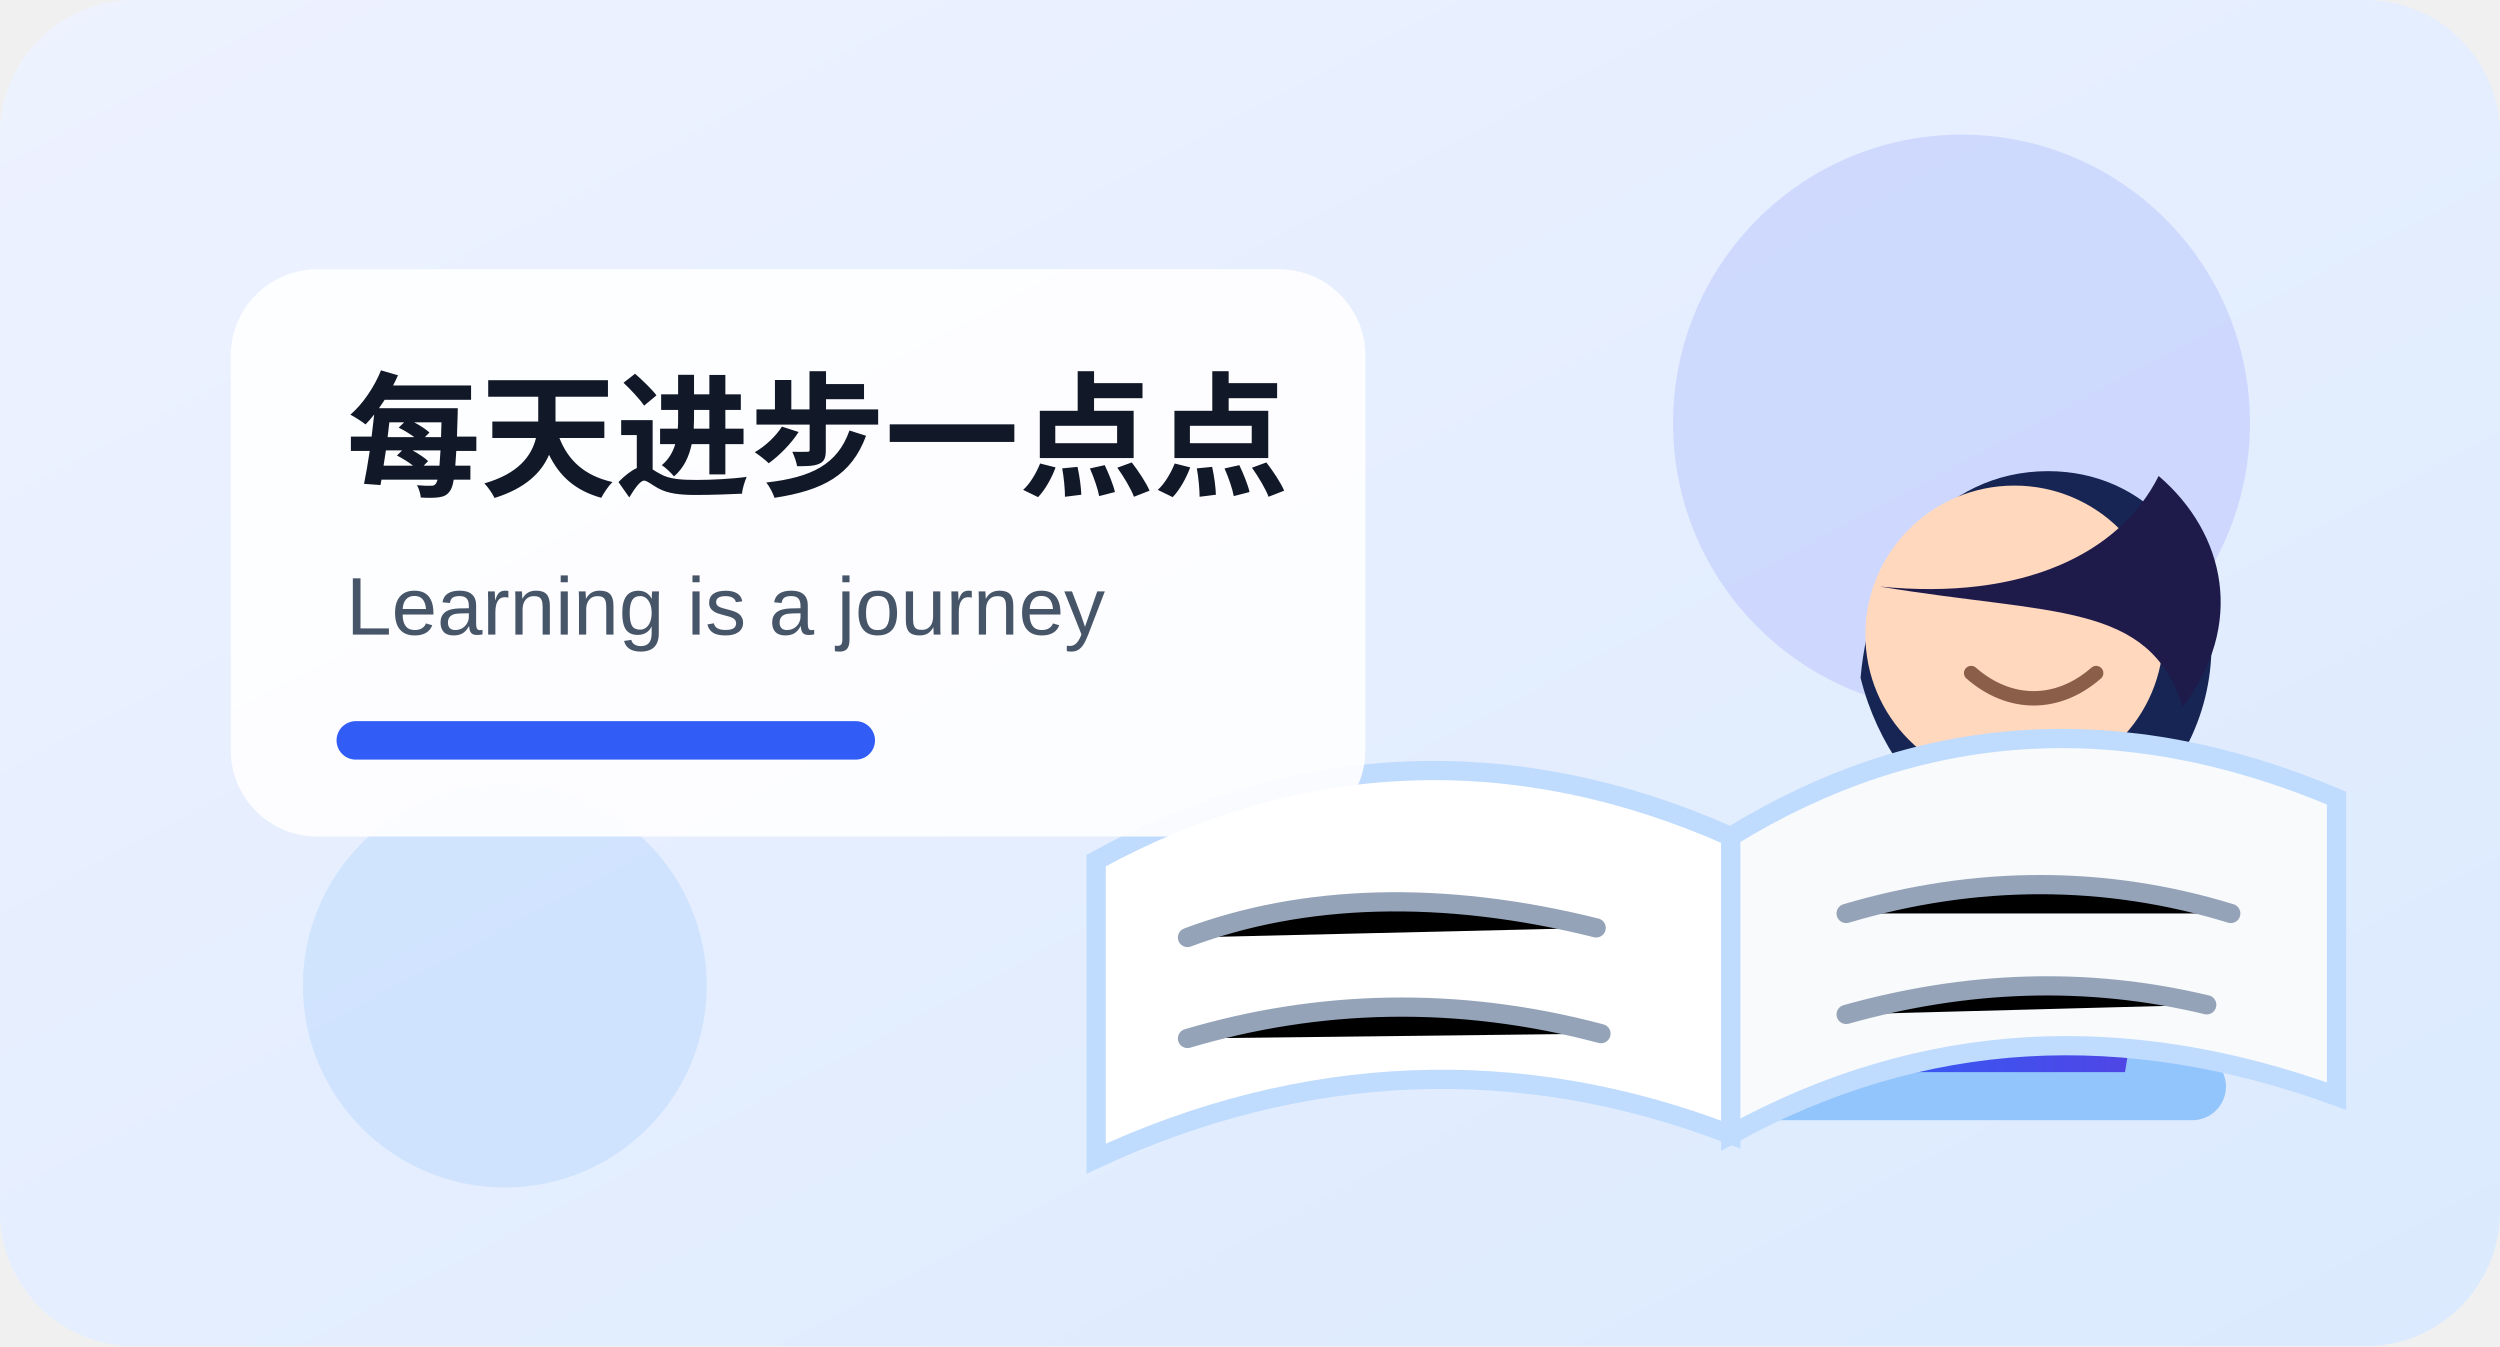
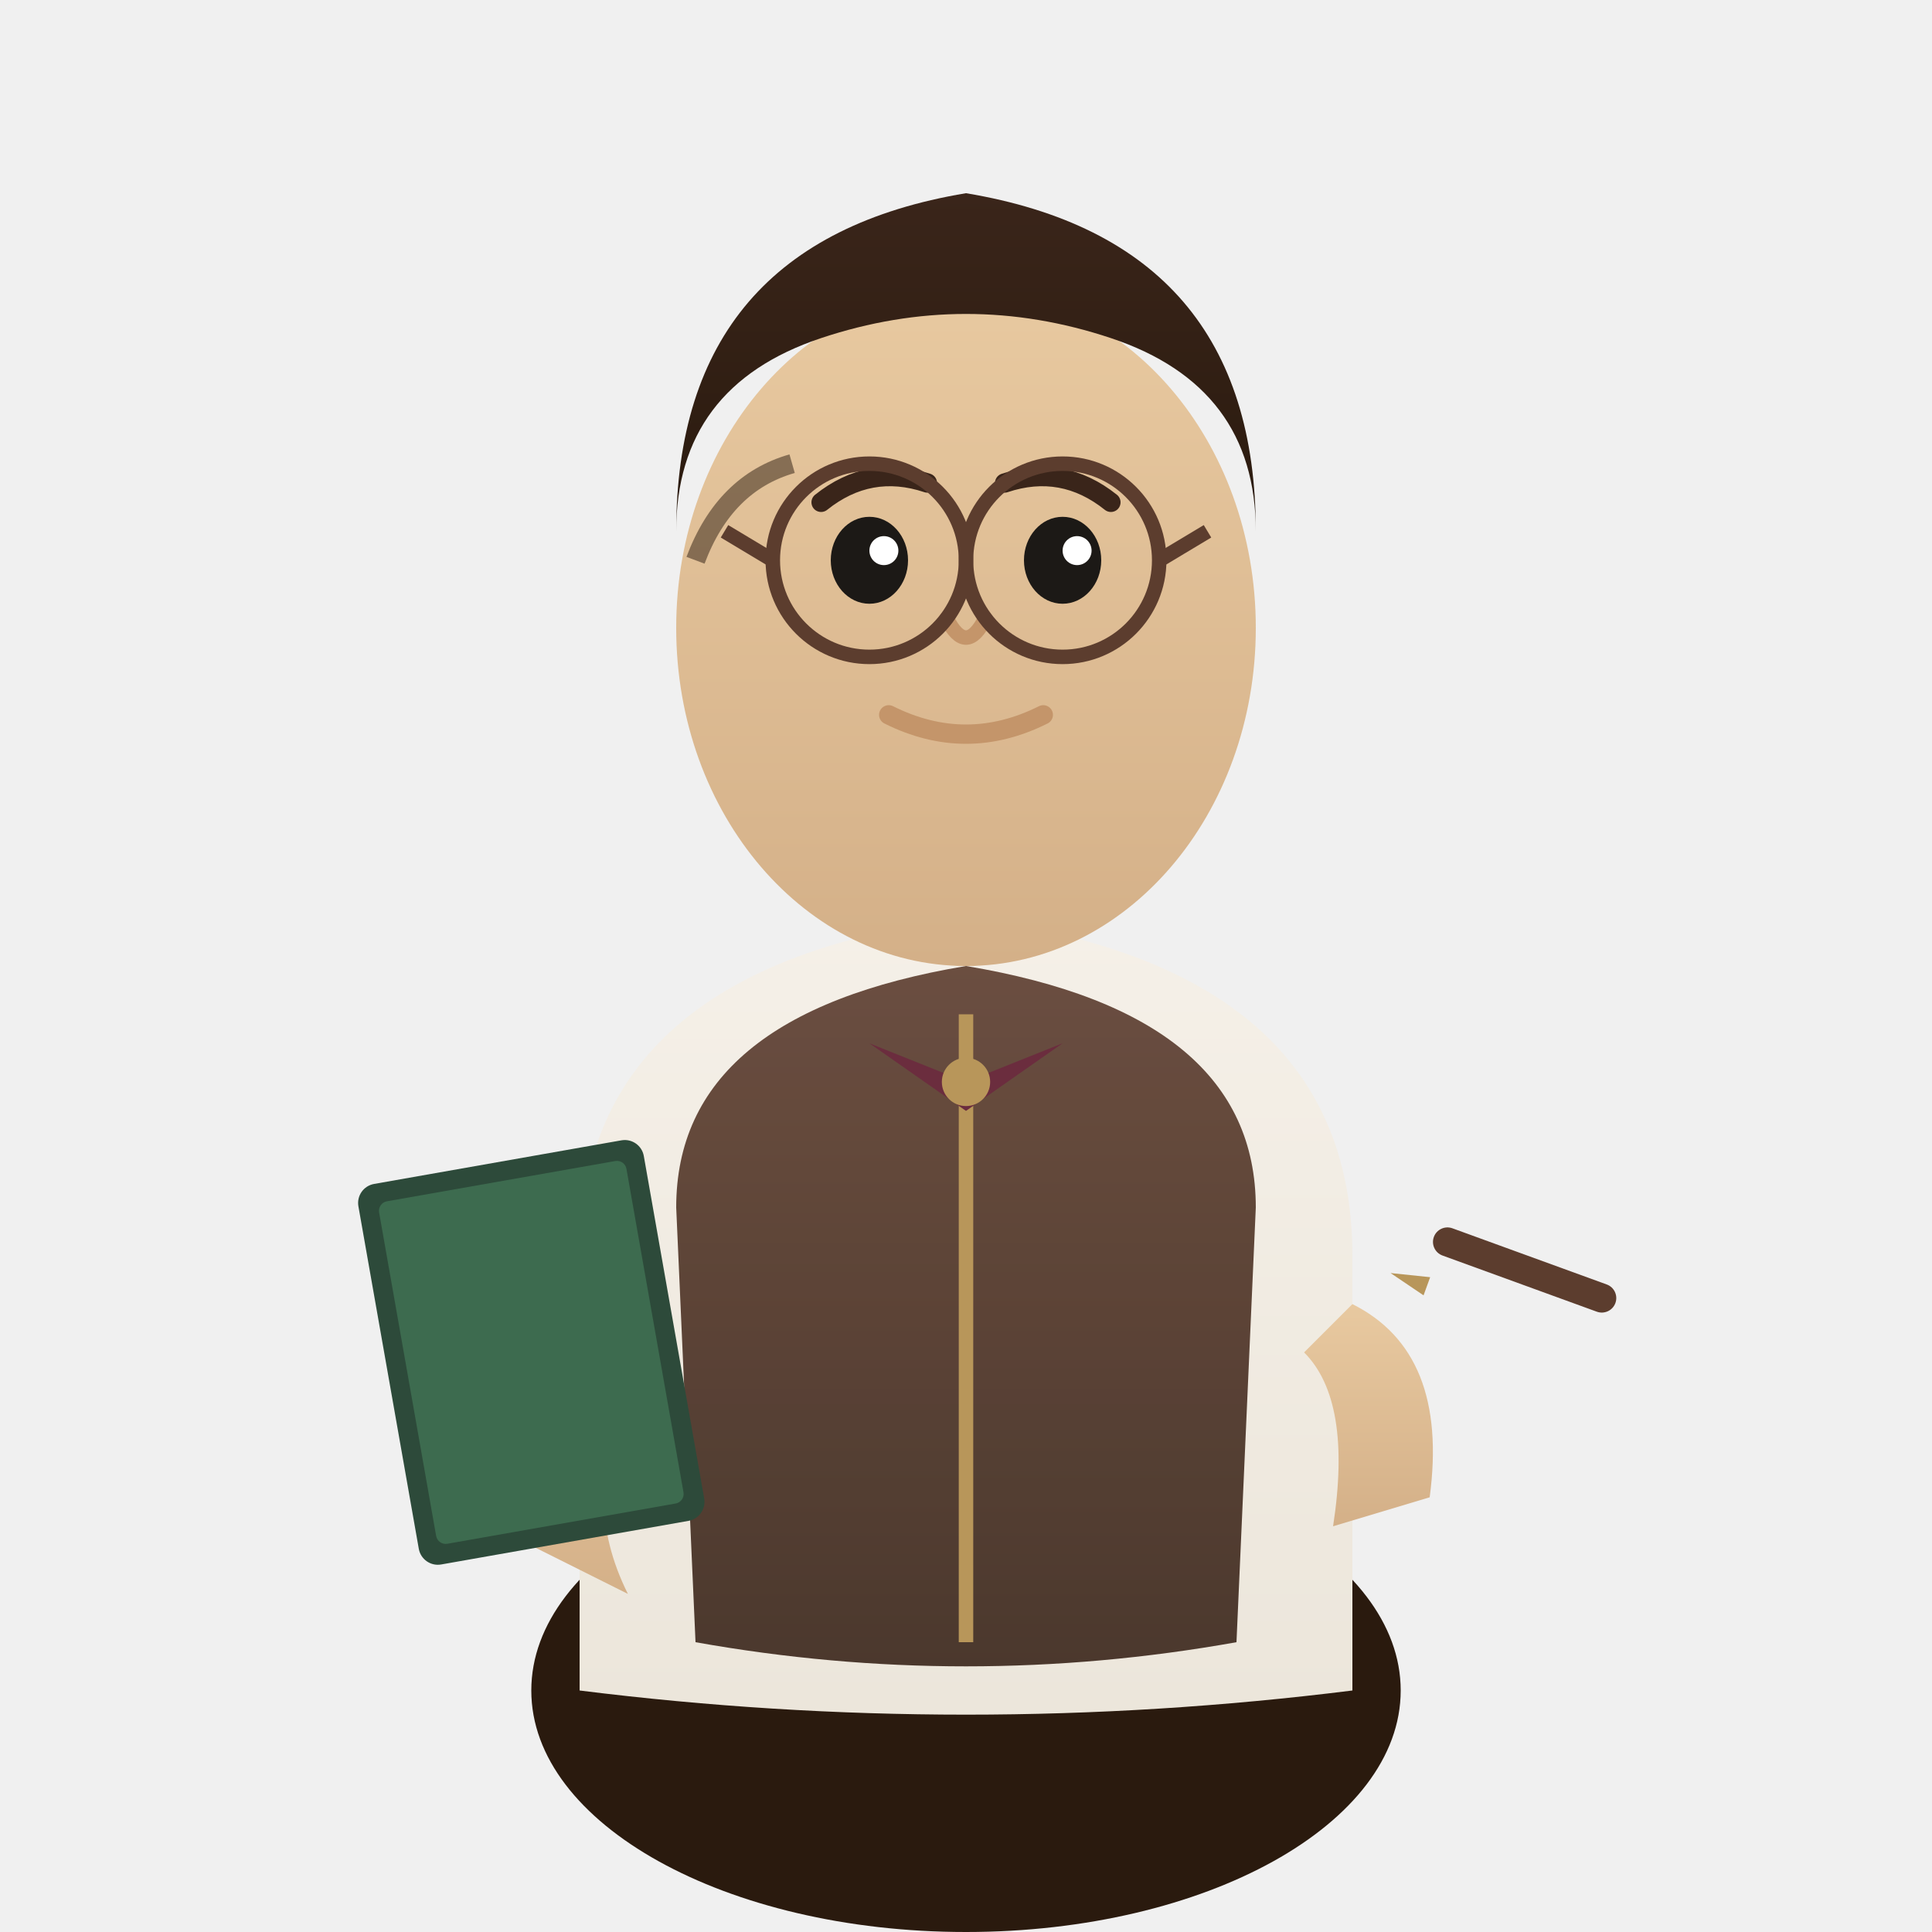
- <svg xmlns="http://www.w3.org/2000/svg" viewBox="0 0 520 280" role="img" aria-label="Language learner reading">
+ <svg xmlns="http://www.w3.org/2000/svg" viewBox="0 0 200 200" aria-hidden="true">
  <defs>
-     <linearGradient id="bg" x1="0" x2="1" y1="0" y2="1">
-       <stop offset="0" stop-color="#eef2ff" />
-       <stop offset="1" stop-color="#dbeafe" />
+     <linearGradient id="skin" x1="0" y1="0" x2="0" y2="1">
+       <stop offset="0%" stop-color="#e8c9a0" />
+       <stop offset="100%" stop-color="#d4b088" />
    </linearGradient>
-     <linearGradient id="hoodie" x1="0" x2="1">
-       <stop offset="0" stop-color="#315cf6" />
-       <stop offset="1" stop-color="#4f46e5" />
+     <linearGradient id="hair" x1="0" y1="0" x2="0" y2="1">
+       <stop offset="0%" stop-color="#3a251a" />
+       <stop offset="100%" stop-color="#2a1a0e" />
+     </linearGradient>
+     <linearGradient id="shirt" x1="0" y1="0" x2="0" y2="1">
+       <stop offset="0%" stop-color="#f5f0e8" />
+       <stop offset="100%" stop-color="#ece6db" />
+     </linearGradient>
+     <linearGradient id="vest" x1="0" y1="0" x2="0" y2="1">
+       <stop offset="0%" stop-color="#5c3d2e" />
+       <stop offset="100%" stop-color="#3a251a" />
    </linearGradient>
  </defs>
-   <rect width="520" height="280" rx="28" fill="url(#bg)" />
-   <circle cx="408" cy="88" r="60" fill="#c7d2fe" opacity=".75" />
-   <circle cx="105" cy="205" r="42" fill="#bfdbfe" opacity=".55" />
-   <path d="M356 226h100" stroke="#93c5fd" stroke-width="14" stroke-linecap="round" />
-   <path d="M383 223c-6-28 3-58 28-76 26 20 36 48 31 76z" fill="url(#hoodie)" />
-   <path d="M387 141c2-24 17-43 39-43 20 0 34 16 34 36 0 15-7 29-21 39-18 13-45-4-52-32z" fill="#172554" />
-   <circle cx="419" cy="132" r="31" fill="#ffd8bd" />
-   <path d="M391 122c30 3 50-7 58-23 14 12 18 31 5 48-7-22-27-19-63-25z" fill="#1e1b4b" />
-   <path d="M410 140c8 7 18 7 26 0" fill="none" stroke="#8b5e4a" stroke-width="3" stroke-linecap="round" />
-   <path d="M360 174c-45-20-90-18-132 5v62c43-20 88-22 132-5z" fill="#fff" stroke="#bfdbfe" stroke-width="4" />
-   <path d="M360 174c39-24 81-27 126-8v62c-44-16-86-14-126 8z" fill="#f8fafc" stroke="#bfdbfe" stroke-width="4" />
-   <path d="M247 195c24-9 53-10 85-2M247 216c27-8 56-9 86-1M384 190c27-8 54-8 80 0M384 211c25-7 50-8 75-2" stroke="#94a3b8" stroke-width="4" stroke-linecap="round" />
-   <rect x="48" y="56" width="236" height="118" rx="18" fill="#fff" opacity=".9" />
-   <text x="72" y="101" fill="#111827" font-family="Arial, sans-serif" font-size="28" font-weight="700">每天进步一点点</text>
-   <text x="72" y="132" fill="#475569" font-family="Arial, sans-serif" font-size="17">Learning is a journey</text>
-   <path d="M74 154h104" stroke="#315cf6" stroke-width="8" stroke-linecap="round" />
+   <ellipse cx="100" cy="175" rx="45" ry="25" fill="#2a1a0e" />
+   <path d="M60 130 Q60 100 100 95 Q140 100 140 130 L140 175 Q100 180 60 175Z" fill="url(#shirt)" />
+   <path d="M70 125 Q70 105 100 100 Q130 105 130 125 L128 170 Q100 175 72 170Z" fill="url(#vest)" opacity=".9" />
+   <line x1="100" y1="105" x2="100" y2="170" stroke="#b8965a" stroke-width="1.5" />
+   <path d="M90 108 L100 115 L110 108 L100 112Z" fill="#6b2d3e" />
+   <circle cx="100" cy="112" r="2.5" fill="#b8965a" />
+   <rect x="92" y="85" width="16" height="15" rx="8" fill="url(#skin)" />
+   <ellipse cx="100" cy="65" rx="30" ry="35" fill="url(#skin)" />
+   <path d="M70 55 Q70 25 100 20 Q130 25 130 55 Q130 40 115 35 Q100 30 85 35 Q70 40 70 55Z" fill="url(#hair)" />
+   <path d="M72 58 Q75 50 82 48" fill="none" stroke="#2a1a0e" stroke-width="2" opacity=".5" />
+   <path d="M85 52 Q90 48 96 50" fill="none" stroke="#3a251a" stroke-width="2" stroke-linecap="round" />
+   <path d="M104 50 Q110 48 115 52" fill="none" stroke="#3a251a" stroke-width="2" stroke-linecap="round" />
+   <ellipse cx="90" cy="58" rx="4" ry="4.5" fill="#1c1916" />
+   <ellipse cx="110" cy="58" rx="4" ry="4.5" fill="#1c1916" />
+   <circle cx="91.5" cy="57" r="1.5" fill="#fff" />
+   <circle cx="111.5" cy="57" r="1.5" fill="#fff" />
+   <path d="M98 64 Q100 68 102 64" fill="none" stroke="#c4956a" stroke-width="1.5" stroke-linecap="round" />
+   <path d="M92 74 Q100 78 108 74" fill="none" stroke="#c4956a" stroke-width="2" stroke-linecap="round" />
+   <circle cx="90" cy="58" r="10" fill="none" stroke="#5c3d2e" stroke-width="1.5" />
+   <circle cx="110" cy="58" r="10" fill="none" stroke="#5c3d2e" stroke-width="1.5" />
+   <line x1="100" y1="58" x2="100" y2="58" stroke="#5c3d2e" stroke-width="1.5" />
+   <line x1="80" y1="58" x2="75" y2="55" stroke="#5c3d2e" stroke-width="1.5" />
+   <line x1="120" y1="58" x2="125" y2="55" stroke="#5c3d2e" stroke-width="1.5" />
+   <path d="M55 140 Q50 150 55 160 L65 165 Q60 155 65 145Z" fill="url(#skin)" />
+   <rect x="40" y="120" width="30" height="40" rx="2" fill="#2d4a3a" transform="rotate(-10 55 140)" />
+   <rect x="42" y="122" width="26" height="36" rx="1" fill="#3d6b4f" transform="rotate(-10 55 140)" />
+   <path d="M140 135 Q150 140 148 155 L138 158 Q140 145 135 140Z" fill="url(#skin)" />
+   <rect x="148" y="130" width="20" height="3" rx="1.5" fill="#5c3d2e" transform="rotate(20 158 131)" />
+   <polygon points="148,131.5 144,132.5 148,133.5" fill="#b8965a" transform="rotate(20 146 132)" />
</svg>
